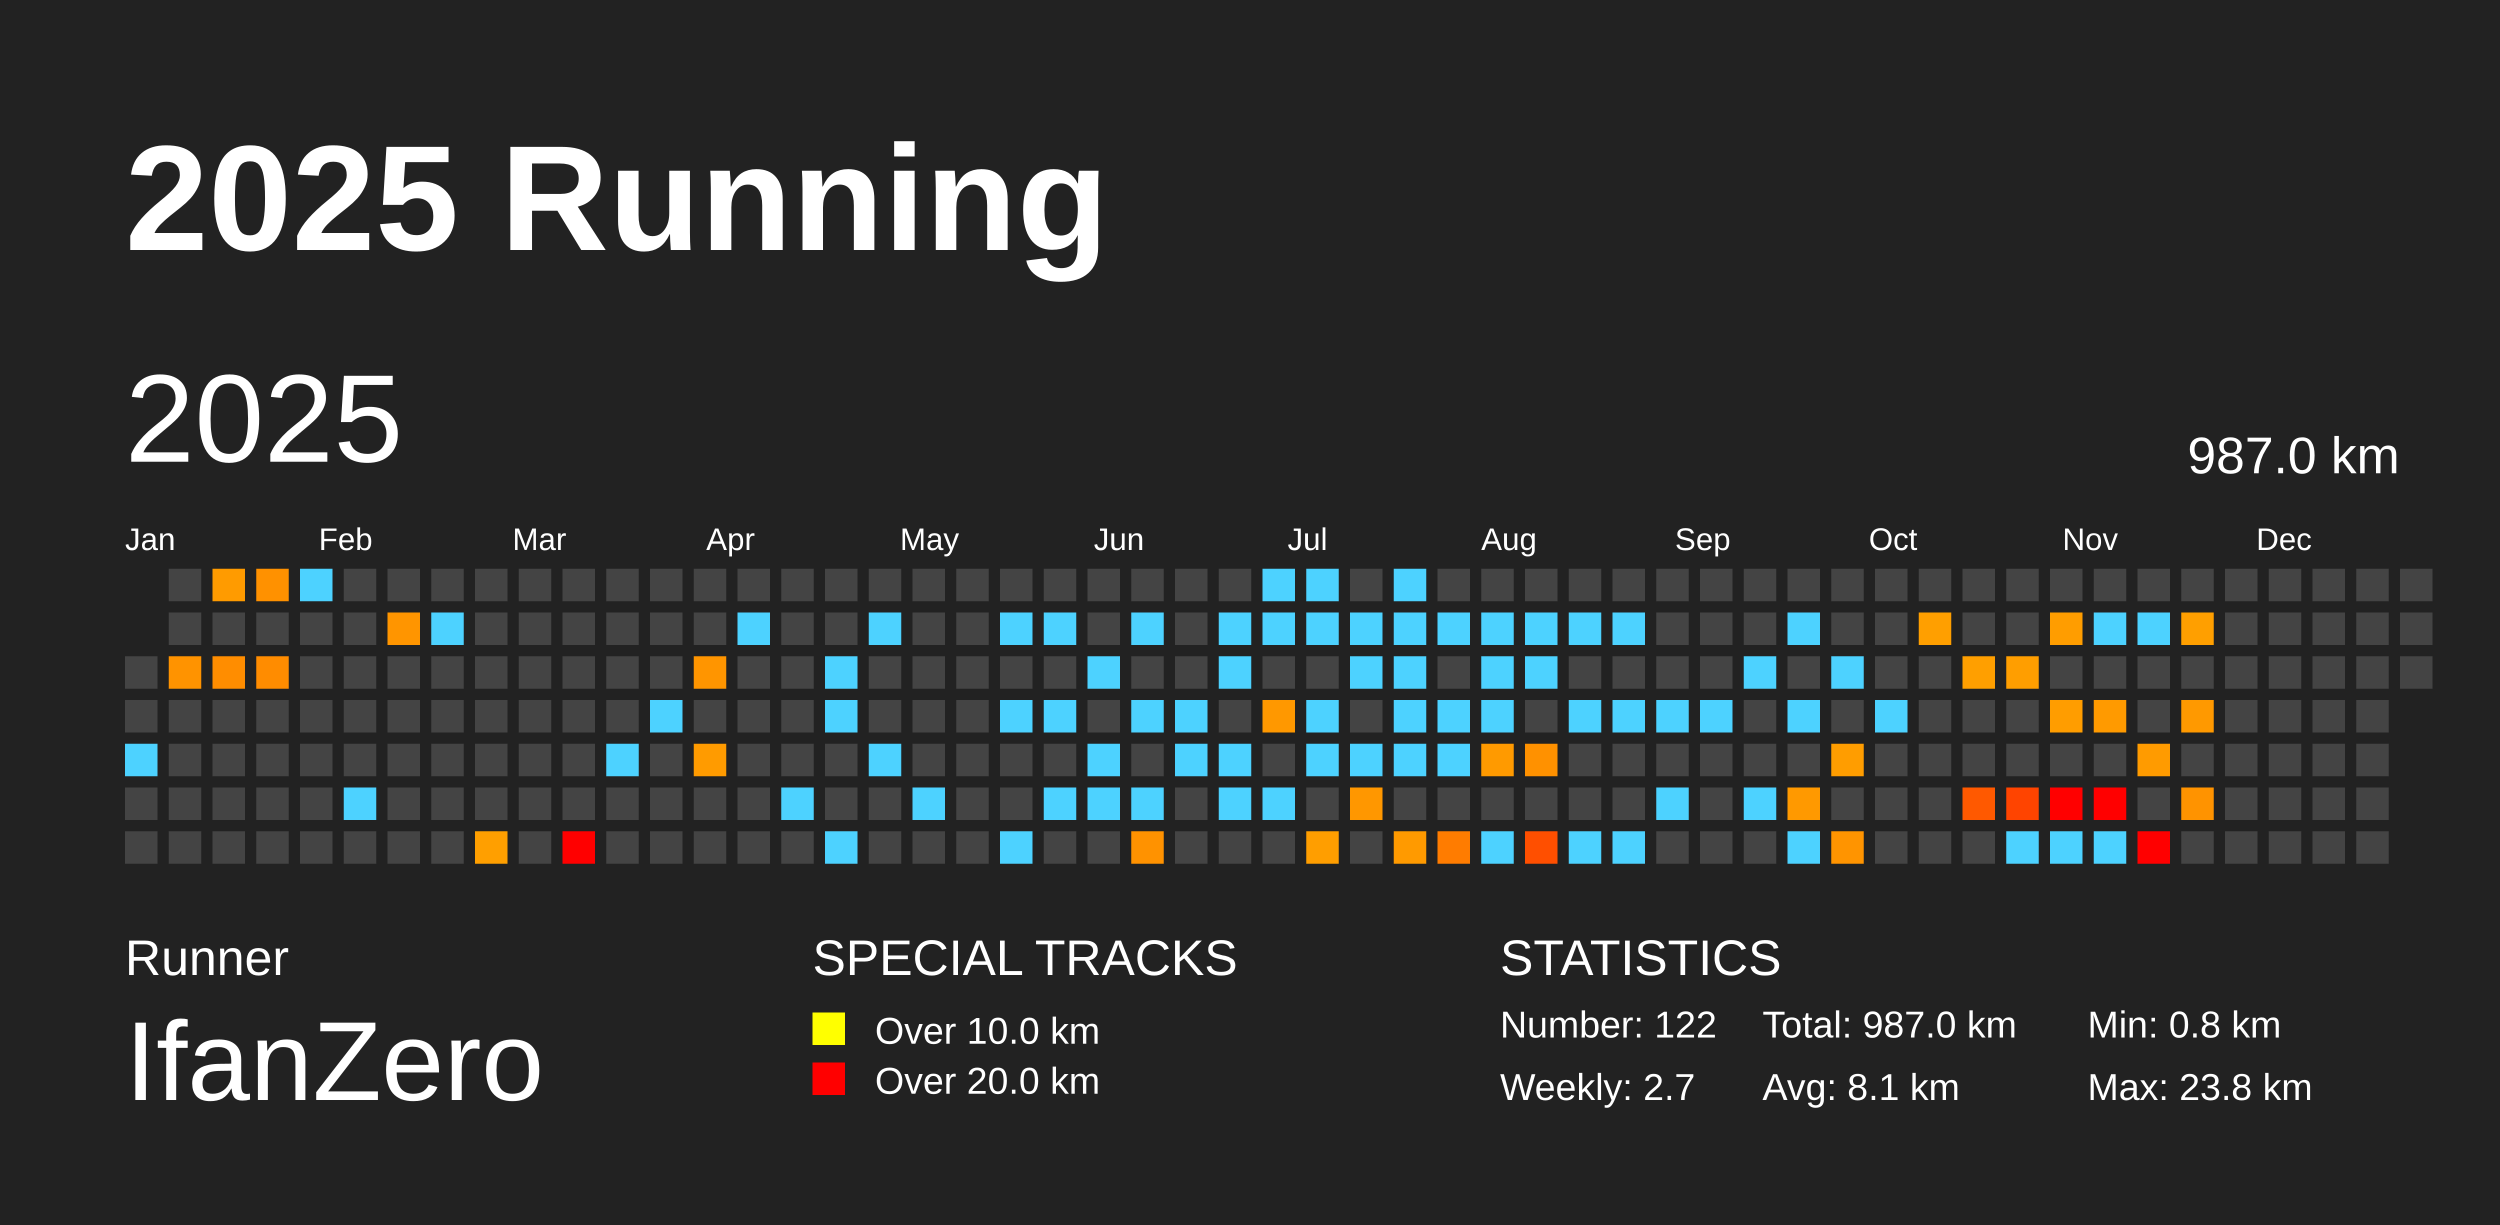
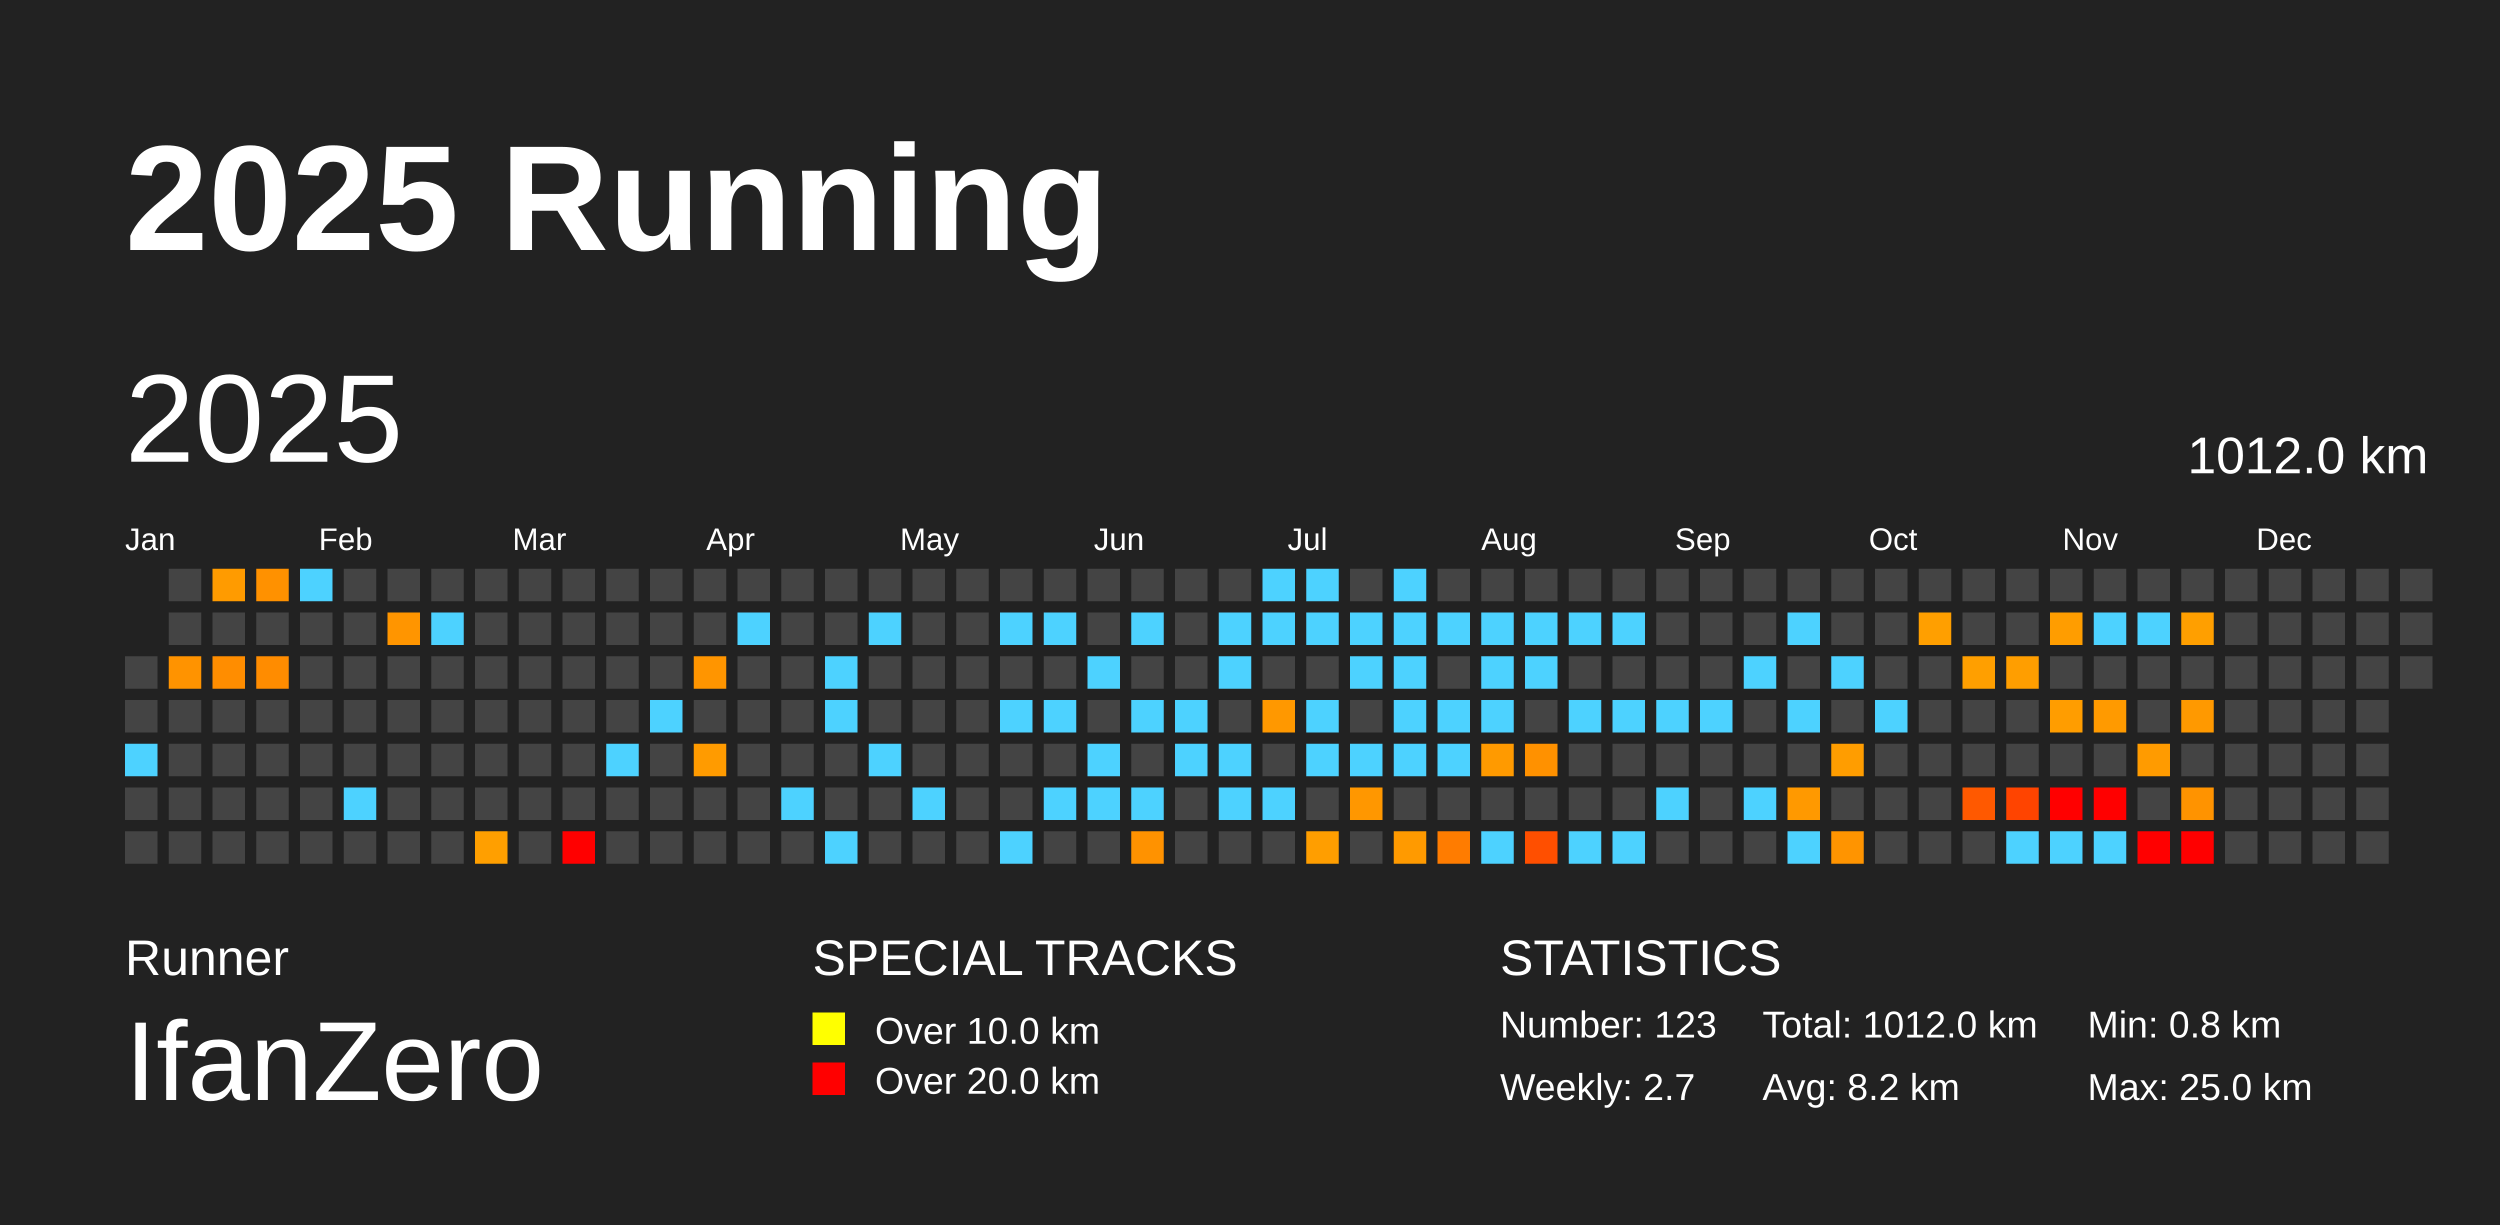
<svg xmlns="http://www.w3.org/2000/svg" baseProfile="full" height="98mm" version="1.1" viewBox="0,0,200,98" width="200mm">
  <defs />
  <rect fill="#222222" height="98" width="200" x="0" y="0" />
  <text fill="#FFFFFF" style="font-size:12px; font-family:Arial; font-weight:bold;" x="10" y="20">2025 Running</text>
  <text fill="#FFFFFF" style="font-size:4px; font-family:Arial" x="10" y="78">Runner</text>
  <text fill="#FFFFFF" style="font-size:9px; font-family:Arial" x="10" y="88">IfanZero</text>
  <text fill="#FFFFFF" style="font-size:4px; font-family:Arial" x="65" y="78">SPECIAL TRACKS</text>
  <rect fill="yellow" height="2.6" width="2.6" x="65" y="81" />
  <text fill="#FFFFFF" style="font-size:3px; font-family:Arial" x="70" y="83.5">Over 10.0 km</text>
  <rect fill="red" height="2.6" width="2.6" x="65" y="85" />
  <text fill="#FFFFFF" style="font-size:3px; font-family:Arial" x="70" y="87.5">Over 20.0 km</text>
  <text fill="#FFFFFF" style="font-size:4px; font-family:Arial" x="120" y="78">STATISTICS</text>
-   <text fill="#FFFFFF" style="font-size:3px; font-family:Arial" x="120" y="83">Number: 122</text>
+   <text fill="#FFFFFF" style="font-size:3px; font-family:Arial" x="120" y="83">Number: 123</text>
  <text fill="#FFFFFF" style="font-size:3px; font-family:Arial" x="120" y="88">Weekly: 2.7</text>
-   <text fill="#FFFFFF" style="font-size:3px; font-family:Arial" x="141" y="83">Total: 987.0 km</text>
-   <text fill="#FFFFFF" style="font-size:3px; font-family:Arial" x="141" y="88">Avg: 8.1 km</text>
+   <text fill="#FFFFFF" style="font-size:3px; font-family:Arial" x="141" y="83">Total: 1012.0 km</text>
+   <text fill="#FFFFFF" style="font-size:3px; font-family:Arial" x="141" y="88">Avg: 8.2 km</text>
  <text fill="#FFFFFF" style="font-size:3px; font-family:Arial" x="167" y="83">Min: 0.8 km</text>
-   <text fill="#FFFFFF" style="font-size:3px; font-family:Arial" x="167" y="88">Max: 23.8 km</text>
+   <text fill="#FFFFFF" style="font-size:3px; font-family:Arial" x="167" y="88">Max: 25.0 km</text>
  <text dominant-baseline="hanging" fill="#FFFFFF" style="font-size:10.0px; font-family:Arial;" x="10" y="30">2025</text>
-   <text dominant-baseline="hanging" fill="#FFFFFF" style="font-size:4.125px; font-family:Arial;" x="175" y="35">987.0 km</text>
+   <text dominant-baseline="hanging" fill="#FFFFFF" style="font-size:4.125px; font-family:Arial;" x="175" y="35">1012.0 km</text>
  <text fill="#FFFFFF" style="font-size:2.5px; font-family:Arial" x="10.0" y="44">Jan</text>
  <text fill="#FFFFFF" style="font-size:2.5px; font-family:Arial" x="25.5" y="44">Feb</text>
  <text fill="#FFFFFF" style="font-size:2.5px; font-family:Arial" x="41.0" y="44">Mar</text>
  <text fill="#FFFFFF" style="font-size:2.5px; font-family:Arial" x="56.5" y="44">Apr</text>
  <text fill="#FFFFFF" style="font-size:2.5px; font-family:Arial" x="72.0" y="44">May</text>
  <text fill="#FFFFFF" style="font-size:2.5px; font-family:Arial" x="87.5" y="44">Jun</text>
  <text fill="#FFFFFF" style="font-size:2.5px; font-family:Arial" x="103.0" y="44">Jul</text>
  <text fill="#FFFFFF" style="font-size:2.5px; font-family:Arial" x="118.5" y="44">Aug</text>
  <text fill="#FFFFFF" style="font-size:2.5px; font-family:Arial" x="134.0" y="44">Sep</text>
  <text fill="#FFFFFF" style="font-size:2.5px; font-family:Arial" x="149.5" y="44">Oct</text>
  <text fill="#FFFFFF" style="font-size:2.5px; font-family:Arial" x="165.0" y="44">Nov</text>
  <text fill="#FFFFFF" style="font-size:2.5px; font-family:Arial" x="180.5" y="44">Dec</text>
  <rect fill="#444444" height="2.6" width="2.6" x="10.0" y="52.5" />
  <rect fill="#444444" height="2.6" width="2.6" x="10.0" y="56.0" />
  <rect fill="#4dd2ff" height="2.6" width="2.6" x="10.0" y="59.5" />
  <rect fill="#444444" height="2.6" width="2.6" x="10.0" y="63.0" />
  <rect fill="#444444" height="2.6" width="2.6" x="10.0" y="66.5" />
  <rect fill="#444444" height="2.6" width="2.6" x="13.5" y="45.5" />
  <rect fill="#444444" height="2.6" width="2.6" x="13.5" y="49.0" />
  <rect fill="#ff9300" height="2.6" width="2.6" x="13.5" y="52.5" />
  <rect fill="#444444" height="2.6" width="2.6" x="13.5" y="56.0" />
  <rect fill="#444444" height="2.6" width="2.6" x="13.5" y="59.5" />
  <rect fill="#444444" height="2.6" width="2.6" x="13.5" y="63.0" />
  <rect fill="#444444" height="2.6" width="2.6" x="13.5" y="66.5" />
  <rect fill="#ff9b00" height="2.6" width="2.6" x="17.0" y="45.5" />
  <rect fill="#444444" height="2.6" width="2.6" x="17.0" y="49.0" />
  <rect fill="#ff8d00" height="2.6" width="2.6" x="17.0" y="52.5" />
  <rect fill="#444444" height="2.6" width="2.6" x="17.0" y="56.0" />
  <rect fill="#444444" height="2.6" width="2.6" x="17.0" y="59.5" />
  <rect fill="#444444" height="2.6" width="2.6" x="17.0" y="63.0" />
  <rect fill="#444444" height="2.6" width="2.6" x="17.0" y="66.5" />
  <rect fill="#ff9100" height="2.6" width="2.6" x="20.5" y="45.5" />
  <rect fill="#444444" height="2.6" width="2.6" x="20.5" y="49.0" />
  <rect fill="#ff8c00" height="2.6" width="2.6" x="20.5" y="52.5" />
  <rect fill="#444444" height="2.6" width="2.6" x="20.5" y="56.0" />
  <rect fill="#444444" height="2.6" width="2.6" x="20.5" y="59.5" />
  <rect fill="#444444" height="2.6" width="2.6" x="20.5" y="63.0" />
  <rect fill="#444444" height="2.6" width="2.6" x="20.5" y="66.5" />
  <rect fill="#4dd2ff" height="2.6" width="2.6" x="24.0" y="45.5" />
  <rect fill="#444444" height="2.6" width="2.6" x="24.0" y="49.0" />
  <rect fill="#444444" height="2.6" width="2.6" x="24.0" y="52.5" />
  <rect fill="#444444" height="2.6" width="2.6" x="24.0" y="56.0" />
  <rect fill="#444444" height="2.6" width="2.6" x="24.0" y="59.5" />
  <rect fill="#444444" height="2.6" width="2.6" x="24.0" y="63.0" />
  <rect fill="#444444" height="2.6" width="2.6" x="24.0" y="66.5" />
  <rect fill="#444444" height="2.6" width="2.6" x="27.5" y="45.5" />
  <rect fill="#444444" height="2.6" width="2.6" x="27.5" y="49.0" />
  <rect fill="#444444" height="2.6" width="2.6" x="27.5" y="52.5" />
  <rect fill="#444444" height="2.6" width="2.6" x="27.5" y="56.0" />
  <rect fill="#444444" height="2.6" width="2.6" x="27.5" y="59.5" />
  <rect fill="#4dd2ff" height="2.6" width="2.6" x="27.5" y="63.0" />
  <rect fill="#444444" height="2.6" width="2.6" x="27.5" y="66.5" />
  <rect fill="#444444" height="2.6" width="2.6" x="31.0" y="45.5" />
  <rect fill="#ff9500" height="2.6" width="2.6" x="31.0" y="49.0" />
  <rect fill="#444444" height="2.6" width="2.6" x="31.0" y="52.5" />
  <rect fill="#444444" height="2.6" width="2.6" x="31.0" y="56.0" />
  <rect fill="#444444" height="2.6" width="2.6" x="31.0" y="59.5" />
  <rect fill="#444444" height="2.6" width="2.6" x="31.0" y="63.0" />
  <rect fill="#444444" height="2.6" width="2.6" x="31.0" y="66.5" />
  <rect fill="#444444" height="2.6" width="2.6" x="34.5" y="45.5" />
  <rect fill="#4dd2ff" height="2.6" width="2.6" x="34.5" y="49.0" />
  <rect fill="#444444" height="2.6" width="2.6" x="34.5" y="52.5" />
  <rect fill="#444444" height="2.6" width="2.6" x="34.5" y="56.0" />
  <rect fill="#444444" height="2.6" width="2.6" x="34.5" y="59.5" />
  <rect fill="#444444" height="2.6" width="2.6" x="34.5" y="63.0" />
  <rect fill="#444444" height="2.6" width="2.6" x="34.5" y="66.5" />
  <rect fill="#444444" height="2.6" width="2.6" x="38.0" y="45.5" />
  <rect fill="#444444" height="2.6" width="2.6" x="38.0" y="49.0" />
  <rect fill="#444444" height="2.6" width="2.6" x="38.0" y="52.5" />
  <rect fill="#444444" height="2.6" width="2.6" x="38.0" y="56.0" />
  <rect fill="#444444" height="2.6" width="2.6" x="38.0" y="59.5" />
  <rect fill="#444444" height="2.6" width="2.6" x="38.0" y="63.0" />
  <rect fill="#ff9f00" height="2.6" width="2.6" x="38.0" y="66.5" />
  <rect fill="#444444" height="2.6" width="2.6" x="41.5" y="45.5" />
  <rect fill="#444444" height="2.6" width="2.6" x="41.5" y="49.0" />
  <rect fill="#444444" height="2.6" width="2.6" x="41.5" y="52.5" />
  <rect fill="#444444" height="2.6" width="2.6" x="41.5" y="56.0" />
  <rect fill="#444444" height="2.6" width="2.6" x="41.5" y="59.5" />
  <rect fill="#444444" height="2.6" width="2.6" x="41.5" y="63.0" />
  <rect fill="#444444" height="2.6" width="2.6" x="41.5" y="66.5" />
  <rect fill="#444444" height="2.6" width="2.6" x="45.0" y="45.5" />
  <rect fill="#444444" height="2.6" width="2.6" x="45.0" y="49.0" />
  <rect fill="#444444" height="2.6" width="2.6" x="45.0" y="52.5" />
  <rect fill="#444444" height="2.6" width="2.6" x="45.0" y="56.0" />
  <rect fill="#444444" height="2.6" width="2.6" x="45.0" y="59.5" />
  <rect fill="#444444" height="2.6" width="2.6" x="45.0" y="63.0" />
  <rect fill="red" height="2.6" width="2.6" x="45.0" y="66.5" />
  <rect fill="#444444" height="2.6" width="2.6" x="48.5" y="45.5" />
  <rect fill="#444444" height="2.6" width="2.6" x="48.5" y="49.0" />
  <rect fill="#444444" height="2.6" width="2.6" x="48.5" y="52.5" />
  <rect fill="#444444" height="2.6" width="2.6" x="48.5" y="56.0" />
  <rect fill="#4dd2ff" height="2.6" width="2.6" x="48.5" y="59.5" />
  <rect fill="#444444" height="2.6" width="2.6" x="48.5" y="63.0" />
  <rect fill="#444444" height="2.6" width="2.6" x="48.5" y="66.5" />
  <rect fill="#444444" height="2.6" width="2.6" x="52.0" y="45.5" />
  <rect fill="#444444" height="2.6" width="2.6" x="52.0" y="49.0" />
  <rect fill="#444444" height="2.6" width="2.6" x="52.0" y="52.5" />
  <rect fill="#4dd2ff" height="2.6" width="2.6" x="52.0" y="56.0" />
  <rect fill="#444444" height="2.6" width="2.6" x="52.0" y="59.5" />
  <rect fill="#444444" height="2.6" width="2.6" x="52.0" y="63.0" />
  <rect fill="#444444" height="2.6" width="2.6" x="52.0" y="66.5" />
  <rect fill="#444444" height="2.6" width="2.6" x="55.5" y="45.5" />
  <rect fill="#444444" height="2.6" width="2.6" x="55.5" y="49.0" />
  <rect fill="#ff9500" height="2.6" width="2.6" x="55.5" y="52.5" />
  <rect fill="#444444" height="2.6" width="2.6" x="55.5" y="56.0" />
  <rect fill="#ff9b00" height="2.6" width="2.6" x="55.5" y="59.5" />
  <rect fill="#444444" height="2.6" width="2.6" x="55.5" y="63.0" />
  <rect fill="#444444" height="2.6" width="2.6" x="55.5" y="66.5" />
  <rect fill="#444444" height="2.6" width="2.6" x="59.0" y="45.5" />
  <rect fill="#4dd2ff" height="2.6" width="2.6" x="59.0" y="49.0" />
  <rect fill="#444444" height="2.6" width="2.6" x="59.0" y="52.5" />
  <rect fill="#444444" height="2.6" width="2.6" x="59.0" y="56.0" />
  <rect fill="#444444" height="2.6" width="2.6" x="59.0" y="59.5" />
  <rect fill="#444444" height="2.6" width="2.6" x="59.0" y="63.0" />
  <rect fill="#444444" height="2.6" width="2.6" x="59.0" y="66.5" />
  <rect fill="#444444" height="2.6" width="2.6" x="62.5" y="45.5" />
  <rect fill="#444444" height="2.6" width="2.6" x="62.5" y="49.0" />
  <rect fill="#444444" height="2.6" width="2.6" x="62.5" y="52.5" />
  <rect fill="#444444" height="2.6" width="2.6" x="62.5" y="56.0" />
  <rect fill="#444444" height="2.6" width="2.6" x="62.5" y="59.5" />
  <rect fill="#4dd2ff" height="2.6" width="2.6" x="62.5" y="63.0" />
  <rect fill="#444444" height="2.6" width="2.6" x="62.5" y="66.5" />
  <rect fill="#444444" height="2.6" width="2.6" x="66.0" y="45.5" />
  <rect fill="#444444" height="2.6" width="2.6" x="66.0" y="49.0" />
  <rect fill="#4dd2ff" height="2.6" width="2.6" x="66.0" y="52.5" />
  <rect fill="#4dd2ff" height="2.6" width="2.6" x="66.0" y="56.0" />
  <rect fill="#444444" height="2.6" width="2.6" x="66.0" y="59.5" />
  <rect fill="#444444" height="2.6" width="2.6" x="66.0" y="63.0" />
  <rect fill="#4dd2ff" height="2.6" width="2.6" x="66.0" y="66.5" />
  <rect fill="#444444" height="2.6" width="2.6" x="69.5" y="45.5" />
  <rect fill="#4dd2ff" height="2.6" width="2.6" x="69.5" y="49.0" />
  <rect fill="#444444" height="2.6" width="2.6" x="69.5" y="52.5" />
  <rect fill="#444444" height="2.6" width="2.6" x="69.5" y="56.0" />
  <rect fill="#4dd2ff" height="2.6" width="2.6" x="69.5" y="59.5" />
  <rect fill="#444444" height="2.6" width="2.6" x="69.5" y="63.0" />
  <rect fill="#444444" height="2.6" width="2.6" x="69.5" y="66.5" />
  <rect fill="#444444" height="2.6" width="2.6" x="73.0" y="45.5" />
  <rect fill="#444444" height="2.6" width="2.6" x="73.0" y="49.0" />
  <rect fill="#444444" height="2.6" width="2.6" x="73.0" y="52.5" />
  <rect fill="#444444" height="2.6" width="2.6" x="73.0" y="56.0" />
  <rect fill="#444444" height="2.6" width="2.6" x="73.0" y="59.5" />
  <rect fill="#4dd2ff" height="2.6" width="2.6" x="73.0" y="63.0" />
  <rect fill="#444444" height="2.6" width="2.6" x="73.0" y="66.5" />
  <rect fill="#444444" height="2.6" width="2.6" x="76.5" y="45.5" />
  <rect fill="#444444" height="2.6" width="2.6" x="76.5" y="49.0" />
  <rect fill="#444444" height="2.6" width="2.6" x="76.5" y="52.5" />
  <rect fill="#444444" height="2.6" width="2.6" x="76.5" y="56.0" />
  <rect fill="#444444" height="2.6" width="2.6" x="76.5" y="59.5" />
  <rect fill="#444444" height="2.6" width="2.6" x="76.5" y="63.0" />
  <rect fill="#444444" height="2.6" width="2.6" x="76.5" y="66.5" />
  <rect fill="#444444" height="2.6" width="2.6" x="80.0" y="45.5" />
  <rect fill="#4dd2ff" height="2.6" width="2.6" x="80.0" y="49.0" />
  <rect fill="#444444" height="2.6" width="2.6" x="80.0" y="52.5" />
  <rect fill="#4dd2ff" height="2.6" width="2.6" x="80.0" y="56.0" />
  <rect fill="#444444" height="2.6" width="2.6" x="80.0" y="59.5" />
  <rect fill="#444444" height="2.6" width="2.6" x="80.0" y="63.0" />
  <rect fill="#4dd2ff" height="2.6" width="2.6" x="80.0" y="66.5" />
  <rect fill="#444444" height="2.6" width="2.6" x="83.5" y="45.5" />
  <rect fill="#4dd2ff" height="2.6" width="2.6" x="83.5" y="49.0" />
  <rect fill="#444444" height="2.6" width="2.6" x="83.5" y="52.5" />
  <rect fill="#4dd2ff" height="2.6" width="2.6" x="83.5" y="56.0" />
  <rect fill="#444444" height="2.6" width="2.6" x="83.5" y="59.5" />
  <rect fill="#4dd2ff" height="2.6" width="2.6" x="83.5" y="63.0" />
  <rect fill="#444444" height="2.6" width="2.6" x="83.5" y="66.5" />
  <rect fill="#444444" height="2.6" width="2.6" x="87.0" y="45.5" />
  <rect fill="#444444" height="2.6" width="2.6" x="87.0" y="49.0" />
  <rect fill="#4dd2ff" height="2.6" width="2.6" x="87.0" y="52.5" />
  <rect fill="#444444" height="2.6" width="2.6" x="87.0" y="56.0" />
  <rect fill="#4dd2ff" height="2.6" width="2.6" x="87.0" y="59.5" />
  <rect fill="#4dd2ff" height="2.6" width="2.6" x="87.0" y="63.0" />
  <rect fill="#444444" height="2.6" width="2.6" x="87.0" y="66.5" />
  <rect fill="#444444" height="2.6" width="2.6" x="90.5" y="45.5" />
  <rect fill="#4dd2ff" height="2.6" width="2.6" x="90.5" y="49.0" />
  <rect fill="#444444" height="2.6" width="2.6" x="90.5" y="52.5" />
  <rect fill="#4dd2ff" height="2.6" width="2.6" x="90.5" y="56.0" />
  <rect fill="#444444" height="2.6" width="2.6" x="90.5" y="59.5" />
  <rect fill="#4dd2ff" height="2.6" width="2.6" x="90.5" y="63.0" />
  <rect fill="#ff9200" height="2.6" width="2.6" x="90.5" y="66.5" />
  <rect fill="#444444" height="2.6" width="2.6" x="94.0" y="45.5" />
  <rect fill="#444444" height="2.6" width="2.6" x="94.0" y="49.0" />
  <rect fill="#444444" height="2.6" width="2.6" x="94.0" y="52.5" />
  <rect fill="#4dd2ff" height="2.6" width="2.6" x="94.0" y="56.0" />
  <rect fill="#4dd2ff" height="2.6" width="2.6" x="94.0" y="59.5" />
  <rect fill="#444444" height="2.6" width="2.6" x="94.0" y="63.0" />
  <rect fill="#444444" height="2.6" width="2.6" x="94.0" y="66.5" />
  <rect fill="#444444" height="2.6" width="2.6" x="97.5" y="45.5" />
  <rect fill="#4dd2ff" height="2.6" width="2.6" x="97.5" y="49.0" />
  <rect fill="#4dd2ff" height="2.6" width="2.6" x="97.5" y="52.5" />
  <rect fill="#444444" height="2.6" width="2.6" x="97.5" y="56.0" />
  <rect fill="#4dd2ff" height="2.6" width="2.6" x="97.5" y="59.5" />
  <rect fill="#4dd2ff" height="2.6" width="2.6" x="97.5" y="63.0" />
  <rect fill="#444444" height="2.6" width="2.6" x="97.5" y="66.5" />
  <rect fill="#4dd2ff" height="2.6" width="2.6" x="101.0" y="45.5" />
  <rect fill="#4dd2ff" height="2.6" width="2.6" x="101.0" y="49.0" />
  <rect fill="#444444" height="2.6" width="2.6" x="101.0" y="52.5" />
  <rect fill="#ff9800" height="2.6" width="2.6" x="101.0" y="56.0" />
  <rect fill="#444444" height="2.6" width="2.6" x="101.0" y="59.5" />
  <rect fill="#4dd2ff" height="2.6" width="2.6" x="101.0" y="63.0" />
  <rect fill="#444444" height="2.6" width="2.6" x="101.0" y="66.5" />
  <rect fill="#4dd2ff" height="2.6" width="2.6" x="104.5" y="45.5" />
  <rect fill="#4dd2ff" height="2.6" width="2.6" x="104.5" y="49.0" />
  <rect fill="#444444" height="2.6" width="2.6" x="104.5" y="52.5" />
  <rect fill="#4dd2ff" height="2.6" width="2.6" x="104.5" y="56.0" />
  <rect fill="#4dd2ff" height="2.6" width="2.6" x="104.5" y="59.5" />
  <rect fill="#444444" height="2.6" width="2.6" x="104.5" y="63.0" />
  <rect fill="#ff9e00" height="2.6" width="2.6" x="104.5" y="66.5" />
  <rect fill="#444444" height="2.6" width="2.6" x="108.0" y="45.5" />
  <rect fill="#4dd2ff" height="2.6" width="2.6" x="108.0" y="49.0" />
  <rect fill="#4dd2ff" height="2.6" width="2.6" x="108.0" y="52.5" />
  <rect fill="#444444" height="2.6" width="2.6" x="108.0" y="56.0" />
  <rect fill="#4dd2ff" height="2.6" width="2.6" x="108.0" y="59.5" />
  <rect fill="#ff9700" height="2.6" width="2.6" x="108.0" y="63.0" />
  <rect fill="#444444" height="2.6" width="2.6" x="108.0" y="66.5" />
  <rect fill="#4dd2ff" height="2.6" width="2.6" x="111.5" y="45.5" />
  <rect fill="#4dd2ff" height="2.6" width="2.6" x="111.5" y="49.0" />
  <rect fill="#4dd2ff" height="2.6" width="2.6" x="111.5" y="52.5" />
  <rect fill="#4dd2ff" height="2.6" width="2.6" x="111.5" y="56.0" />
  <rect fill="#4dd2ff" height="2.6" width="2.6" x="111.5" y="59.5" />
  <rect fill="#444444" height="2.6" width="2.6" x="111.5" y="63.0" />
  <rect fill="#ff9a00" height="2.6" width="2.6" x="111.5" y="66.5" />
  <rect fill="#444444" height="2.6" width="2.6" x="115.0" y="45.5" />
  <rect fill="#4dd2ff" height="2.6" width="2.6" x="115.0" y="49.0" />
  <rect fill="#444444" height="2.6" width="2.6" x="115.0" y="52.5" />
  <rect fill="#4dd2ff" height="2.6" width="2.6" x="115.0" y="56.0" />
  <rect fill="#4dd2ff" height="2.6" width="2.6" x="115.0" y="59.5" />
  <rect fill="#444444" height="2.6" width="2.6" x="115.0" y="63.0" />
  <rect fill="#ff7c00" height="2.6" width="2.6" x="115.0" y="66.5" />
  <rect fill="#444444" height="2.6" width="2.6" x="118.5" y="45.5" />
  <rect fill="#4dd2ff" height="2.6" width="2.6" x="118.5" y="49.0" />
  <rect fill="#4dd2ff" height="2.6" width="2.6" x="118.5" y="52.5" />
  <rect fill="#4dd2ff" height="2.6" width="2.6" x="118.5" y="56.0" />
  <rect fill="#ff9a00" height="2.6" width="2.6" x="118.5" y="59.5" />
  <rect fill="#444444" height="2.6" width="2.6" x="118.5" y="63.0" />
  <rect fill="#4dd2ff" height="2.6" width="2.6" x="118.5" y="66.5" />
  <rect fill="#444444" height="2.6" width="2.6" x="122.0" y="45.5" />
  <rect fill="#4dd2ff" height="2.6" width="2.6" x="122.0" y="49.0" />
  <rect fill="#4dd2ff" height="2.6" width="2.6" x="122.0" y="52.5" />
  <rect fill="#444444" height="2.6" width="2.6" x="122.0" y="56.0" />
  <rect fill="#ff9100" height="2.6" width="2.6" x="122.0" y="59.5" />
  <rect fill="#444444" height="2.6" width="2.6" x="122.0" y="63.0" />
  <rect fill="#ff4f00" height="2.6" width="2.6" x="122.0" y="66.5" />
  <rect fill="#444444" height="2.6" width="2.6" x="125.5" y="45.5" />
  <rect fill="#4dd2ff" height="2.6" width="2.6" x="125.5" y="49.0" />
  <rect fill="#444444" height="2.6" width="2.6" x="125.5" y="52.5" />
  <rect fill="#4dd2ff" height="2.6" width="2.6" x="125.5" y="56.0" />
  <rect fill="#444444" height="2.6" width="2.6" x="125.5" y="59.5" />
  <rect fill="#444444" height="2.6" width="2.6" x="125.5" y="63.0" />
  <rect fill="#4dd2ff" height="2.6" width="2.6" x="125.5" y="66.5" />
  <rect fill="#444444" height="2.6" width="2.6" x="129.0" y="45.5" />
  <rect fill="#4dd2ff" height="2.6" width="2.6" x="129.0" y="49.0" />
  <rect fill="#444444" height="2.6" width="2.6" x="129.0" y="52.5" />
  <rect fill="#4dd2ff" height="2.6" width="2.6" x="129.0" y="56.0" />
  <rect fill="#444444" height="2.6" width="2.6" x="129.0" y="59.5" />
  <rect fill="#444444" height="2.6" width="2.6" x="129.0" y="63.0" />
  <rect fill="#4dd2ff" height="2.6" width="2.6" x="129.0" y="66.5" />
  <rect fill="#444444" height="2.6" width="2.6" x="132.5" y="45.5" />
  <rect fill="#444444" height="2.6" width="2.6" x="132.5" y="49.0" />
  <rect fill="#444444" height="2.6" width="2.6" x="132.5" y="52.5" />
  <rect fill="#4dd2ff" height="2.6" width="2.6" x="132.5" y="56.0" />
  <rect fill="#444444" height="2.6" width="2.6" x="132.5" y="59.5" />
  <rect fill="#4dd2ff" height="2.6" width="2.6" x="132.5" y="63.0" />
  <rect fill="#444444" height="2.6" width="2.6" x="132.5" y="66.5" />
  <rect fill="#444444" height="2.6" width="2.6" x="136.0" y="45.5" />
  <rect fill="#444444" height="2.6" width="2.6" x="136.0" y="49.0" />
  <rect fill="#444444" height="2.6" width="2.6" x="136.0" y="52.5" />
  <rect fill="#4dd2ff" height="2.6" width="2.6" x="136.0" y="56.0" />
  <rect fill="#444444" height="2.6" width="2.6" x="136.0" y="59.5" />
  <rect fill="#444444" height="2.6" width="2.6" x="136.0" y="63.0" />
  <rect fill="#444444" height="2.6" width="2.6" x="136.0" y="66.5" />
  <rect fill="#444444" height="2.6" width="2.6" x="139.5" y="45.5" />
  <rect fill="#444444" height="2.6" width="2.6" x="139.5" y="49.0" />
  <rect fill="#4dd2ff" height="2.6" width="2.6" x="139.5" y="52.5" />
  <rect fill="#444444" height="2.6" width="2.6" x="139.5" y="56.0" />
  <rect fill="#444444" height="2.6" width="2.6" x="139.5" y="59.5" />
  <rect fill="#4dd2ff" height="2.6" width="2.6" x="139.5" y="63.0" />
  <rect fill="#444444" height="2.6" width="2.6" x="139.5" y="66.5" />
  <rect fill="#444444" height="2.6" width="2.6" x="143.0" y="45.5" />
  <rect fill="#4dd2ff" height="2.6" width="2.6" x="143.0" y="49.0" />
  <rect fill="#444444" height="2.6" width="2.6" x="143.0" y="52.5" />
  <rect fill="#4dd2ff" height="2.6" width="2.6" x="143.0" y="56.0" />
  <rect fill="#444444" height="2.6" width="2.6" x="143.0" y="59.5" />
  <rect fill="#ff9900" height="2.6" width="2.6" x="143.0" y="63.0" />
  <rect fill="#4dd2ff" height="2.6" width="2.6" x="143.0" y="66.5" />
  <rect fill="#444444" height="2.6" width="2.6" x="146.5" y="45.5" />
  <rect fill="#444444" height="2.6" width="2.6" x="146.5" y="49.0" />
  <rect fill="#4dd2ff" height="2.6" width="2.6" x="146.5" y="52.5" />
  <rect fill="#444444" height="2.6" width="2.6" x="146.5" y="56.0" />
  <rect fill="#ff9d00" height="2.6" width="2.6" x="146.5" y="59.5" />
  <rect fill="#444444" height="2.6" width="2.6" x="146.5" y="63.0" />
  <rect fill="#ff9400" height="2.6" width="2.6" x="146.5" y="66.5" />
  <rect fill="#444444" height="2.6" width="2.6" x="150.0" y="45.5" />
  <rect fill="#444444" height="2.6" width="2.6" x="150.0" y="49.0" />
  <rect fill="#444444" height="2.6" width="2.6" x="150.0" y="52.5" />
  <rect fill="#4dd2ff" height="2.6" width="2.6" x="150.0" y="56.0" />
  <rect fill="#444444" height="2.6" width="2.6" x="150.0" y="59.5" />
  <rect fill="#444444" height="2.6" width="2.6" x="150.0" y="63.0" />
  <rect fill="#444444" height="2.6" width="2.6" x="150.0" y="66.5" />
  <rect fill="#444444" height="2.6" width="2.6" x="153.5" y="45.5" />
  <rect fill="#ff9f00" height="2.6" width="2.6" x="153.5" y="49.0" />
  <rect fill="#444444" height="2.6" width="2.6" x="153.5" y="52.5" />
  <rect fill="#444444" height="2.6" width="2.6" x="153.5" y="56.0" />
  <rect fill="#444444" height="2.6" width="2.6" x="153.5" y="59.5" />
  <rect fill="#444444" height="2.6" width="2.6" x="153.5" y="63.0" />
  <rect fill="#444444" height="2.6" width="2.6" x="153.5" y="66.5" />
  <rect fill="#444444" height="2.6" width="2.6" x="157.0" y="45.5" />
  <rect fill="#444444" height="2.6" width="2.6" x="157.0" y="49.0" />
  <rect fill="#ff9f00" height="2.6" width="2.6" x="157.0" y="52.5" />
  <rect fill="#444444" height="2.6" width="2.6" x="157.0" y="56.0" />
  <rect fill="#444444" height="2.6" width="2.6" x="157.0" y="59.5" />
  <rect fill="#ff5900" height="2.6" width="2.6" x="157.0" y="63.0" />
  <rect fill="#444444" height="2.6" width="2.6" x="157.0" y="66.5" />
  <rect fill="#444444" height="2.6" width="2.6" x="160.5" y="45.5" />
  <rect fill="#444444" height="2.6" width="2.6" x="160.5" y="49.0" />
  <rect fill="#ff9e00" height="2.6" width="2.6" x="160.5" y="52.5" />
  <rect fill="#444444" height="2.6" width="2.6" x="160.5" y="56.0" />
  <rect fill="#444444" height="2.6" width="2.6" x="160.5" y="59.5" />
  <rect fill="#ff4400" height="2.6" width="2.6" x="160.5" y="63.0" />
  <rect fill="#4dd2ff" height="2.6" width="2.6" x="160.5" y="66.5" />
  <rect fill="#444444" height="2.6" width="2.6" x="164.0" y="45.5" />
  <rect fill="#ff9d00" height="2.6" width="2.6" x="164.0" y="49.0" />
  <rect fill="#444444" height="2.6" width="2.6" x="164.0" y="52.5" />
  <rect fill="#ff9d00" height="2.6" width="2.6" x="164.0" y="56.0" />
  <rect fill="#444444" height="2.6" width="2.6" x="164.0" y="59.5" />
  <rect fill="red" height="2.6" width="2.6" x="164.0" y="63.0" />
  <rect fill="#4dd2ff" height="2.6" width="2.6" x="164.0" y="66.5" />
  <rect fill="#444444" height="2.6" width="2.6" x="167.5" y="45.5" />
  <rect fill="#4dd2ff" height="2.6" width="2.6" x="167.5" y="49.0" />
  <rect fill="#444444" height="2.6" width="2.6" x="167.5" y="52.5" />
  <rect fill="#ff9a00" height="2.6" width="2.6" x="167.5" y="56.0" />
  <rect fill="#444444" height="2.6" width="2.6" x="167.5" y="59.5" />
  <rect fill="red" height="2.6" width="2.6" x="167.5" y="63.0" />
  <rect fill="#4dd2ff" height="2.6" width="2.6" x="167.5" y="66.5" />
  <rect fill="#444444" height="2.6" width="2.6" x="171.0" y="45.5" />
  <rect fill="#4dd2ff" height="2.6" width="2.6" x="171.0" y="49.0" />
  <rect fill="#444444" height="2.6" width="2.6" x="171.0" y="52.5" />
  <rect fill="#444444" height="2.6" width="2.6" x="171.0" y="56.0" />
  <rect fill="#ff9b00" height="2.6" width="2.6" x="171.0" y="59.5" />
  <rect fill="#444444" height="2.6" width="2.6" x="171.0" y="63.0" />
  <rect fill="red" height="2.6" width="2.6" x="171.0" y="66.5" />
  <rect fill="#444444" height="2.6" width="2.6" x="174.5" y="45.5" />
  <rect fill="#ff9f00" height="2.6" width="2.6" x="174.5" y="49.0" />
  <rect fill="#444444" height="2.6" width="2.6" x="174.5" y="52.5" />
  <rect fill="#ff9900" height="2.6" width="2.6" x="174.5" y="56.0" />
  <rect fill="#444444" height="2.6" width="2.6" x="174.5" y="59.5" />
  <rect fill="#ff9300" height="2.6" width="2.6" x="174.5" y="63.0" />
-   <rect fill="#444444" height="2.6" width="2.6" x="174.5" y="66.5" />
+   <rect fill="red" height="2.6" width="2.6" x="174.5" y="66.5" />
  <rect fill="#444444" height="2.6" width="2.6" x="178.0" y="45.5" />
  <rect fill="#444444" height="2.6" width="2.6" x="178.0" y="49.0" />
  <rect fill="#444444" height="2.6" width="2.6" x="178.0" y="52.5" />
  <rect fill="#444444" height="2.6" width="2.6" x="178.0" y="56.0" />
  <rect fill="#444444" height="2.6" width="2.6" x="178.0" y="59.5" />
  <rect fill="#444444" height="2.6" width="2.6" x="178.0" y="63.0" />
  <rect fill="#444444" height="2.6" width="2.6" x="178.0" y="66.5" />
  <rect fill="#444444" height="2.6" width="2.6" x="181.5" y="45.5" />
  <rect fill="#444444" height="2.6" width="2.6" x="181.5" y="49.0" />
  <rect fill="#444444" height="2.6" width="2.6" x="181.5" y="52.5" />
  <rect fill="#444444" height="2.6" width="2.6" x="181.5" y="56.0" />
  <rect fill="#444444" height="2.6" width="2.6" x="181.5" y="59.5" />
  <rect fill="#444444" height="2.6" width="2.6" x="181.5" y="63.0" />
  <rect fill="#444444" height="2.6" width="2.6" x="181.5" y="66.5" />
  <rect fill="#444444" height="2.6" width="2.6" x="185.0" y="45.5" />
  <rect fill="#444444" height="2.6" width="2.6" x="185.0" y="49.0" />
  <rect fill="#444444" height="2.6" width="2.6" x="185.0" y="52.5" />
  <rect fill="#444444" height="2.6" width="2.6" x="185.0" y="56.0" />
  <rect fill="#444444" height="2.6" width="2.6" x="185.0" y="59.5" />
  <rect fill="#444444" height="2.6" width="2.6" x="185.0" y="63.0" />
  <rect fill="#444444" height="2.6" width="2.6" x="185.0" y="66.5" />
  <rect fill="#444444" height="2.6" width="2.6" x="188.5" y="45.5" />
  <rect fill="#444444" height="2.6" width="2.6" x="188.5" y="49.0" />
  <rect fill="#444444" height="2.6" width="2.6" x="188.5" y="52.5" />
  <rect fill="#444444" height="2.6" width="2.6" x="188.5" y="56.0" />
  <rect fill="#444444" height="2.6" width="2.6" x="188.5" y="59.5" />
  <rect fill="#444444" height="2.6" width="2.6" x="188.5" y="63.0" />
  <rect fill="#444444" height="2.6" width="2.6" x="188.5" y="66.5" />
  <rect fill="#444444" height="2.6" width="2.6" x="192.0" y="45.5" />
  <rect fill="#444444" height="2.6" width="2.6" x="192.0" y="49.0" />
  <rect fill="#444444" height="2.6" width="2.6" x="192.0" y="52.5" />
</svg>
